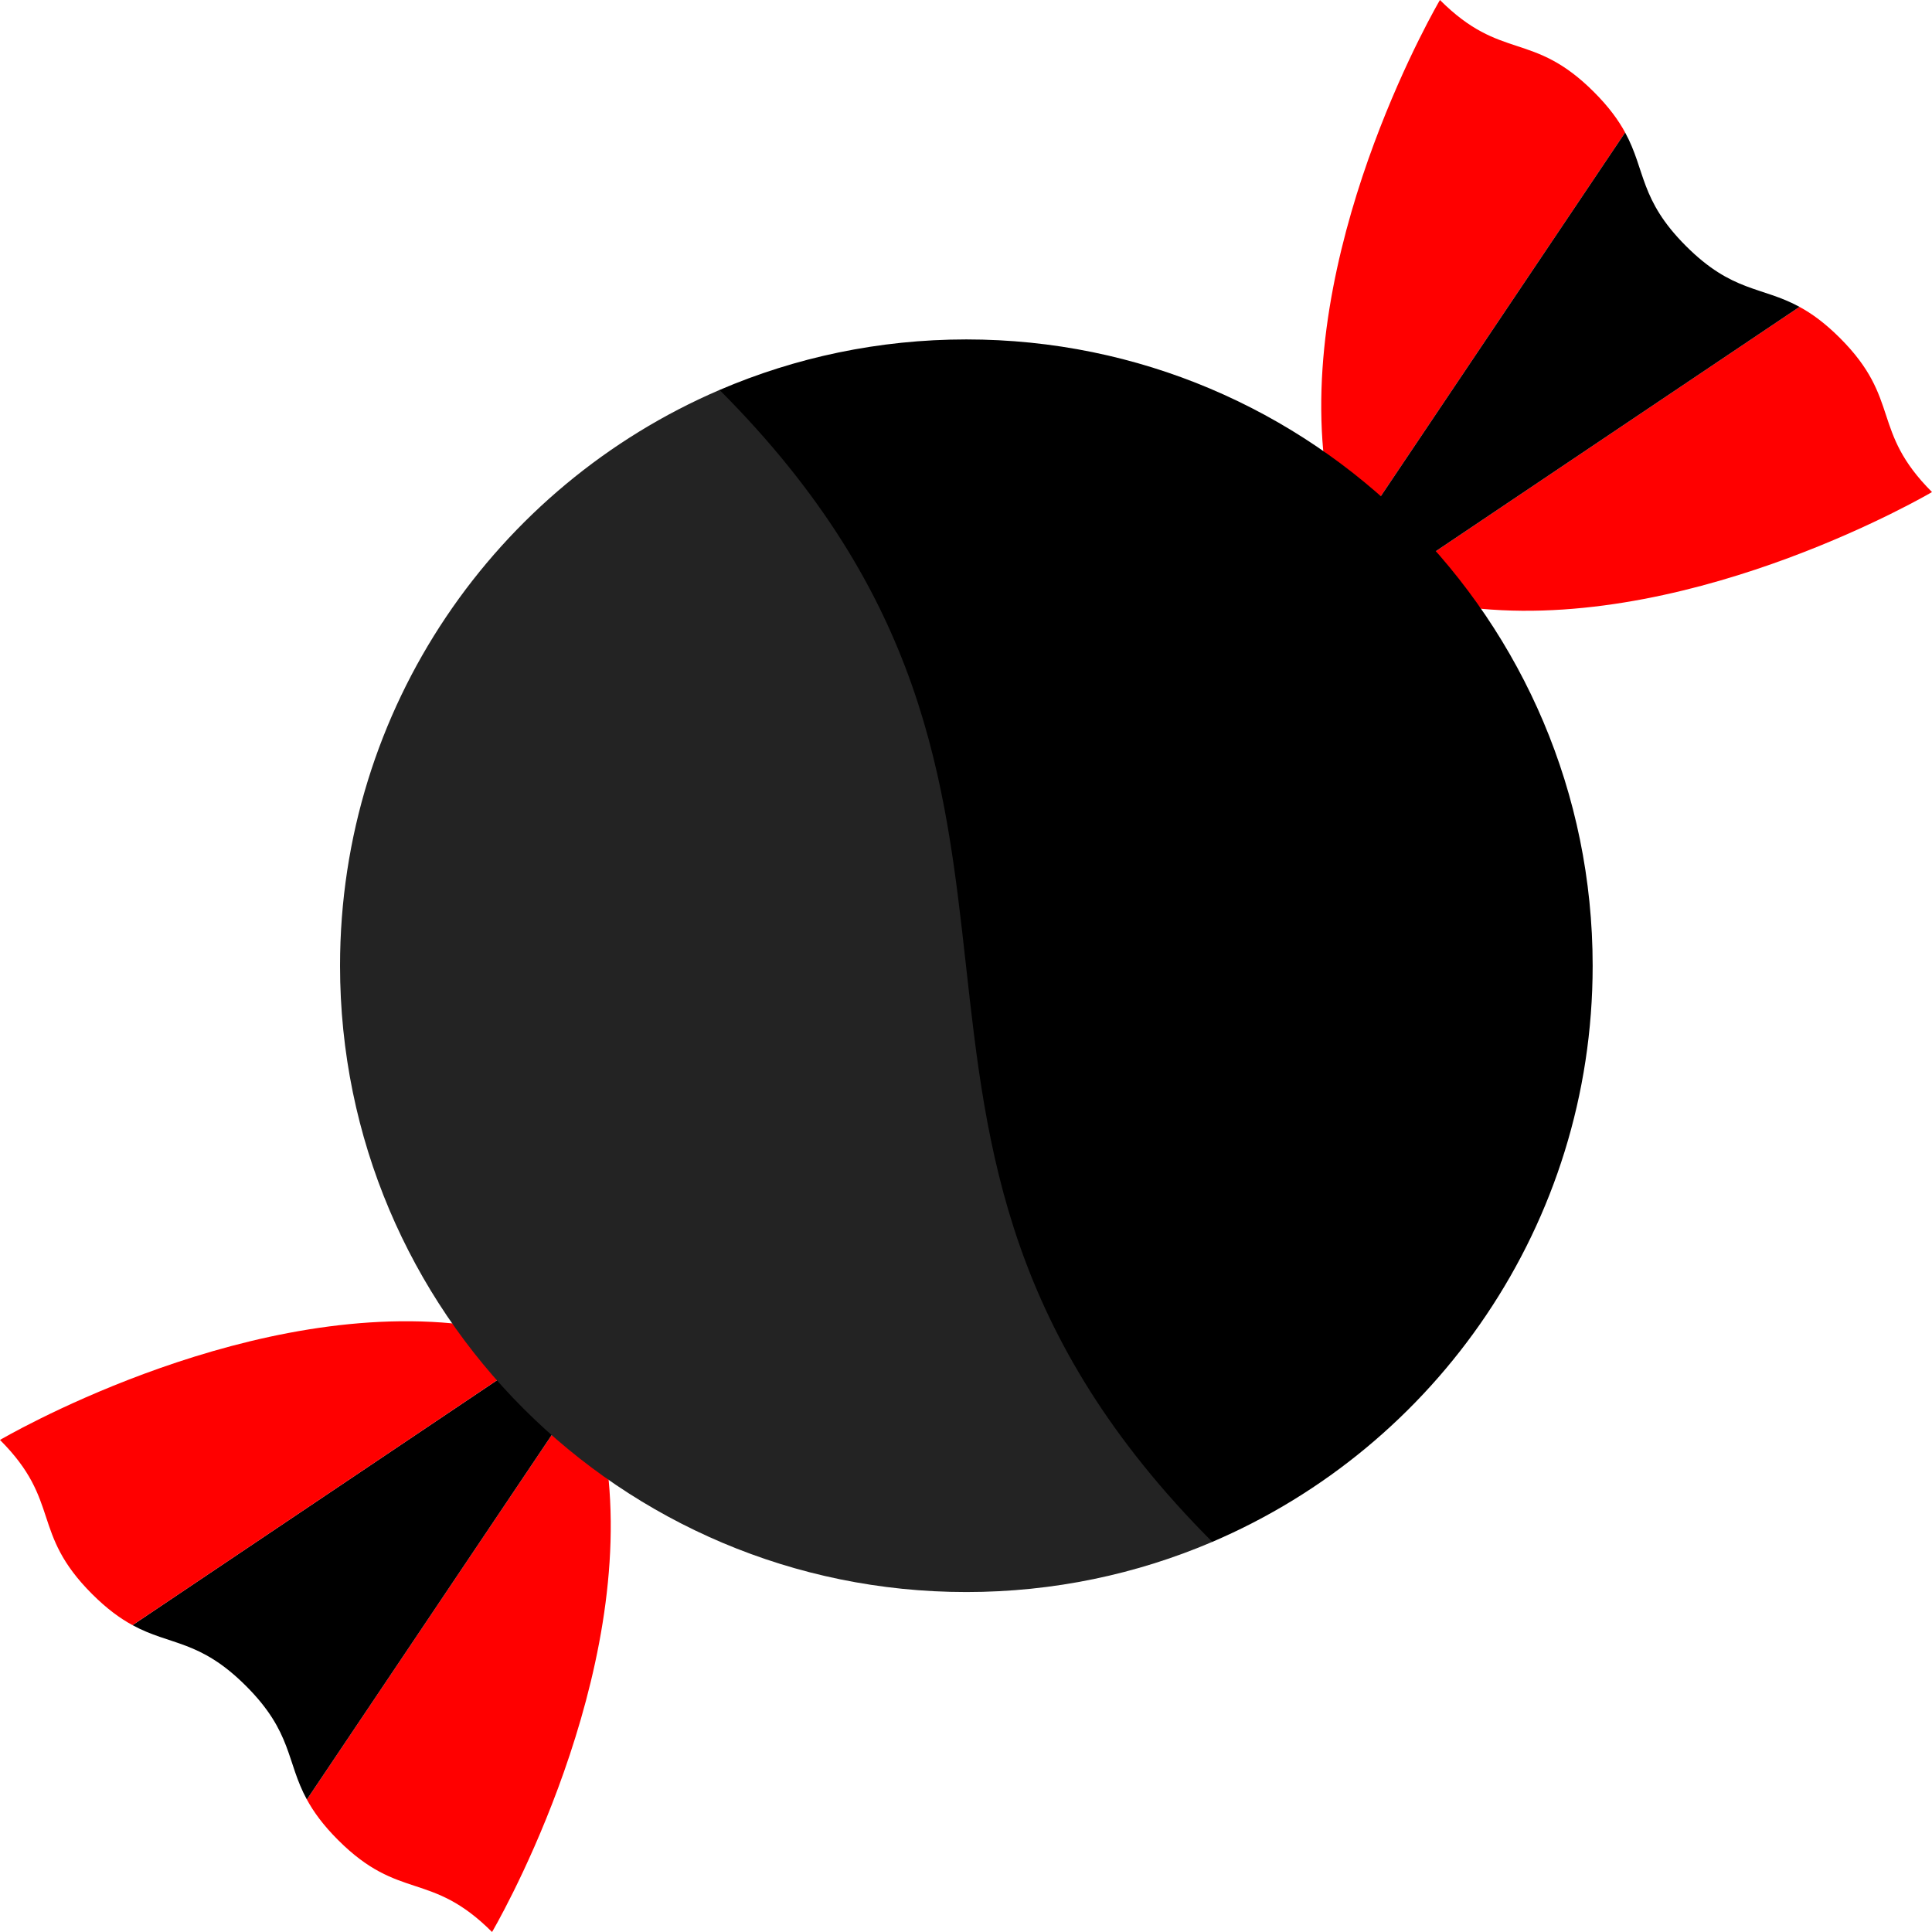
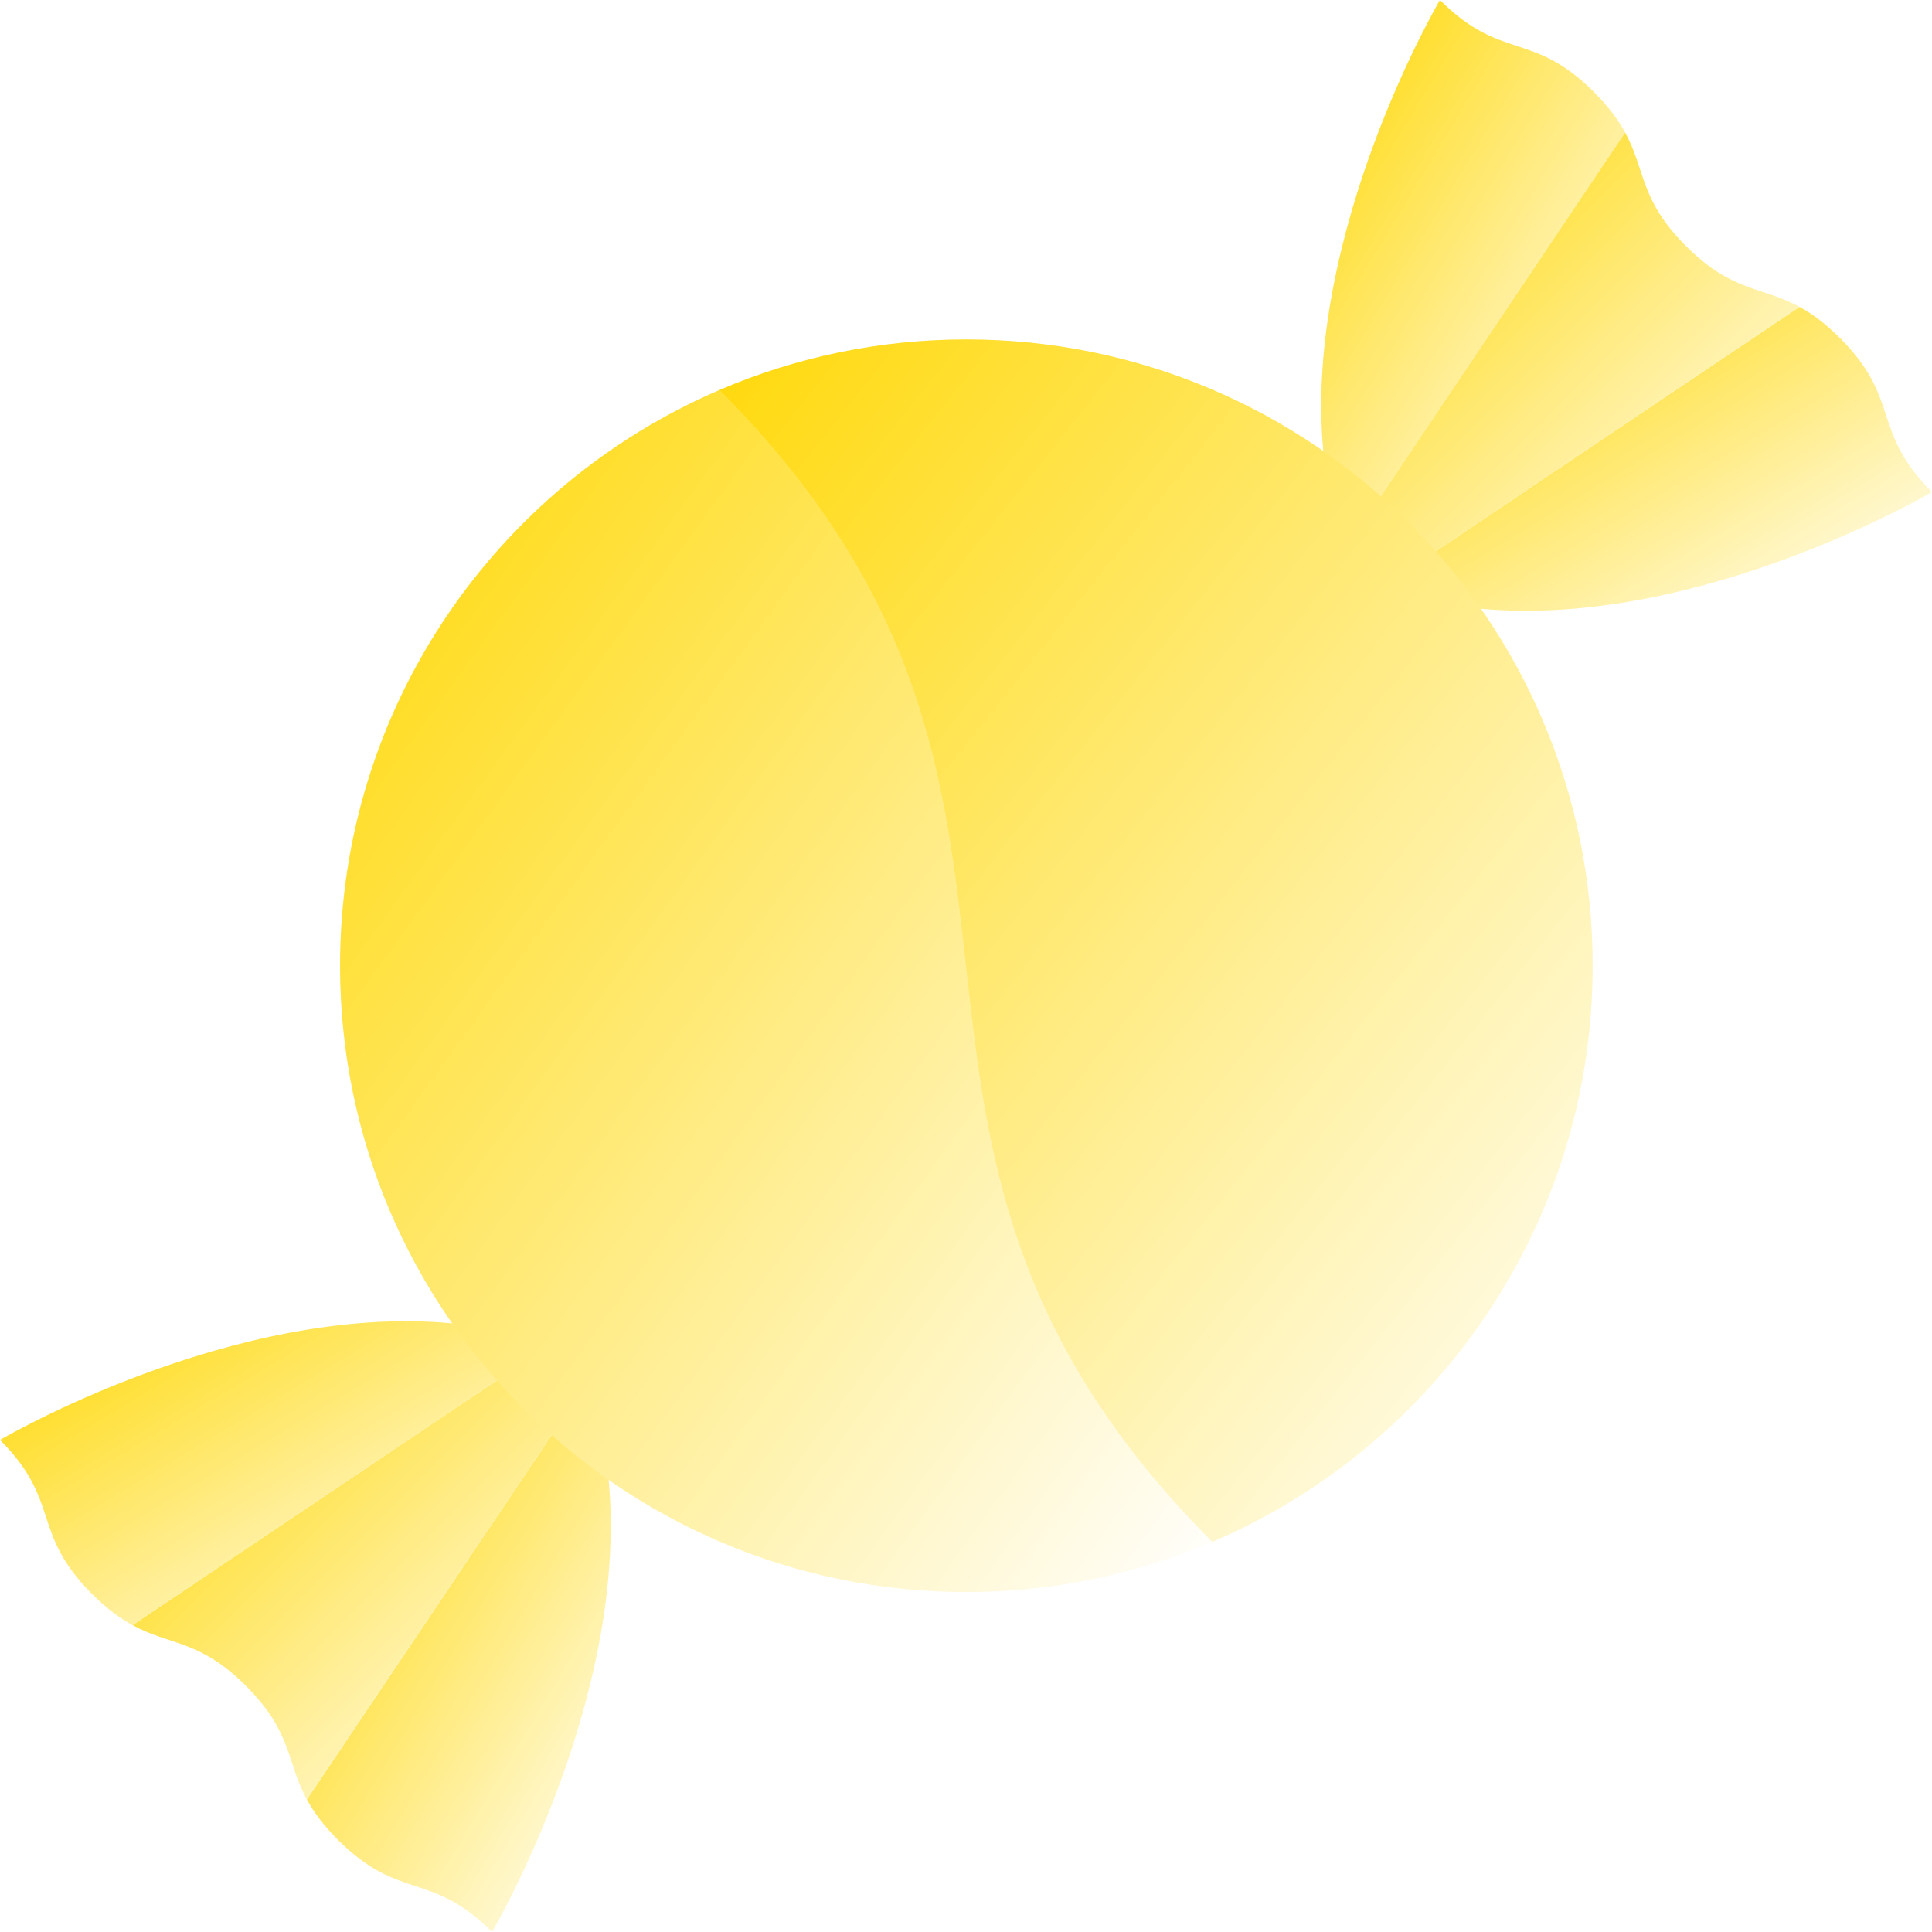
<svg xmlns="http://www.w3.org/2000/svg" version="1.1" id="Layer_1" viewBox="0 0 512 512" xml:space="preserve">
-   <path style="fill:red;" d="M422.415,24.385C406.115,8.085,397.901,16.3,381.601,0c0,0-36.256,61.548-30.925,119.533  l13.933,13.931l66.07-98.35C428.907,31.861,426.395,28.365,422.415,24.385z" />
-   <path style="fill:red;" d="M487.615,89.585c-3.981-3.981-7.477-6.494-10.729-8.264l-98.346,66.074l13.933,13.931  C450.457,166.653,512,130.399,512,130.399C495.7,114.099,503.915,105.885,487.615,89.585z" />
-   <path style="fill:#000;" d="M446.8,65.2c-12.32-12.32-10.642-20.022-16.122-30.086l-66.07,98.35l13.933,13.931l98.346-66.074  C466.822,75.841,459.12,77.519,446.8,65.2z" />
-   <path style="fill:red;" d="M89.585,487.615c16.3,16.3,24.514,8.085,40.814,24.385c0,0,36.366-61.743,30.897-119.824  l-13.797-13.799l-66.177,98.51C83.093,480.139,85.605,483.635,89.585,487.615z" />
-   <path style="fill:#000;" d="M35.114,430.679c10.063,5.48,17.767,3.802,30.086,16.122c12.32,12.319,10.642,20.023,16.122,30.086  l66.177-98.51l-13.878-13.88L35.114,430.679z" />
+   <defs>
+     <linearGradient id="goldGradient" x1="0%" y1="0%" x2="100%" y2="100%">
+       <stop offset="0%" style="stop-color:#FFD700; stop-opacity:1" />
+       <stop offset="100%" style="stop-color:#fff; stop-opacity:1" />
+     </linearGradient>
+   </defs>
+   <path style="fill:url(#goldGradient);" d="M422.415,24.385C406.115,8.085,397.901,16.3,381.601,0c0,0-36.256,61.548-30.925,119.533  l13.933,13.931l66.07-98.35C428.907,31.861,426.395,28.365,422.415,24.385z" />
+   <path style="fill:url(#goldGradient);" d="M487.615,89.585c-3.981-3.981-7.477-6.494-10.729-8.264l-98.346,66.074l13.933,13.931  C450.457,166.653,512,130.399,512,130.399C495.7,114.099,503.915,105.885,487.615,89.585z" />
+   <path style="fill:url(#goldGradient);" d="M446.8,65.2c-12.32-12.32-10.642-20.022-16.122-30.086l-66.07,98.35l13.933,13.931l98.346-66.074  C466.822,75.841,459.12,77.519,446.8,65.2z" />
+   <path style="fill:url(#goldGradient);" d="M89.585,487.615c16.3,16.3,24.514,8.085,40.814,24.385c0,0,36.366-61.743,30.897-119.824  l-13.797-13.799l-66.177,98.51C83.093,480.139,85.605,483.635,89.585,487.615z" />
+   <path style="fill:url(#goldGradient);" d="M35.114,430.679c10.063,5.48,17.767,3.802,30.086,16.122c12.32,12.319,10.642,20.023,16.122,30.086  l66.177-98.51l-13.878-13.88L35.114,430.679z" />
  <g>
-     <path style="fill:red;" d="M119.831,350.704C61.747,345.232,0,381.601,0,381.601c16.3,16.3,8.085,24.514,24.385,40.814   c3.981,3.981,7.477,6.494,10.729,8.264l98.507-66.182L119.831,350.704z" />
-     <path style="fill:#000;" d="M422.07,255.929c0-91.667-74.311-165.978-165.978-165.978c-23.226,0-45.334,4.778-65.405,13.393   c-52.278,102.168-5.145,246.8,130.584,305.269C380.536,383.281,422.07,324.458,422.07,255.929z" />
+     <path style="fill:url(#goldGradient);" d="M119.831,350.704C61.747,345.232,0,381.601,0,381.601c16.3,16.3,8.085,24.514,24.385,40.814   c3.981,3.981,7.477,6.494,10.729,8.264l98.507-66.182L119.831,350.704z" />
+     <path style="fill:url(#goldGradient);" d="M422.07,255.929c0-91.667-74.311-165.978-165.978-165.978c-23.226,0-45.334,4.778-65.405,13.393   c-52.278,102.168-5.145,246.8,130.584,305.269C380.536,383.281,422.07,324.458,422.07,255.929z" />
  </g>
-   <path style="fill:#232323;" d="M90.114,255.929c0,91.667,74.311,165.978,165.978,165.978c23.138,0,45.167-4.74,65.178-13.293  c-108.738-109.002-21.768-196.259-130.583-305.27C131.542,128.729,90.114,187.488,90.114,255.929z" />
+   <path style="fill:url(#goldGradient);" d="M90.114,255.929c0,91.667,74.311,165.978,165.978,165.978c23.138,0,45.167-4.74,65.178-13.293  c-108.738-109.002-21.768-196.259-130.583-305.27C131.542,128.729,90.114,187.488,90.114,255.929z" />
</svg>
